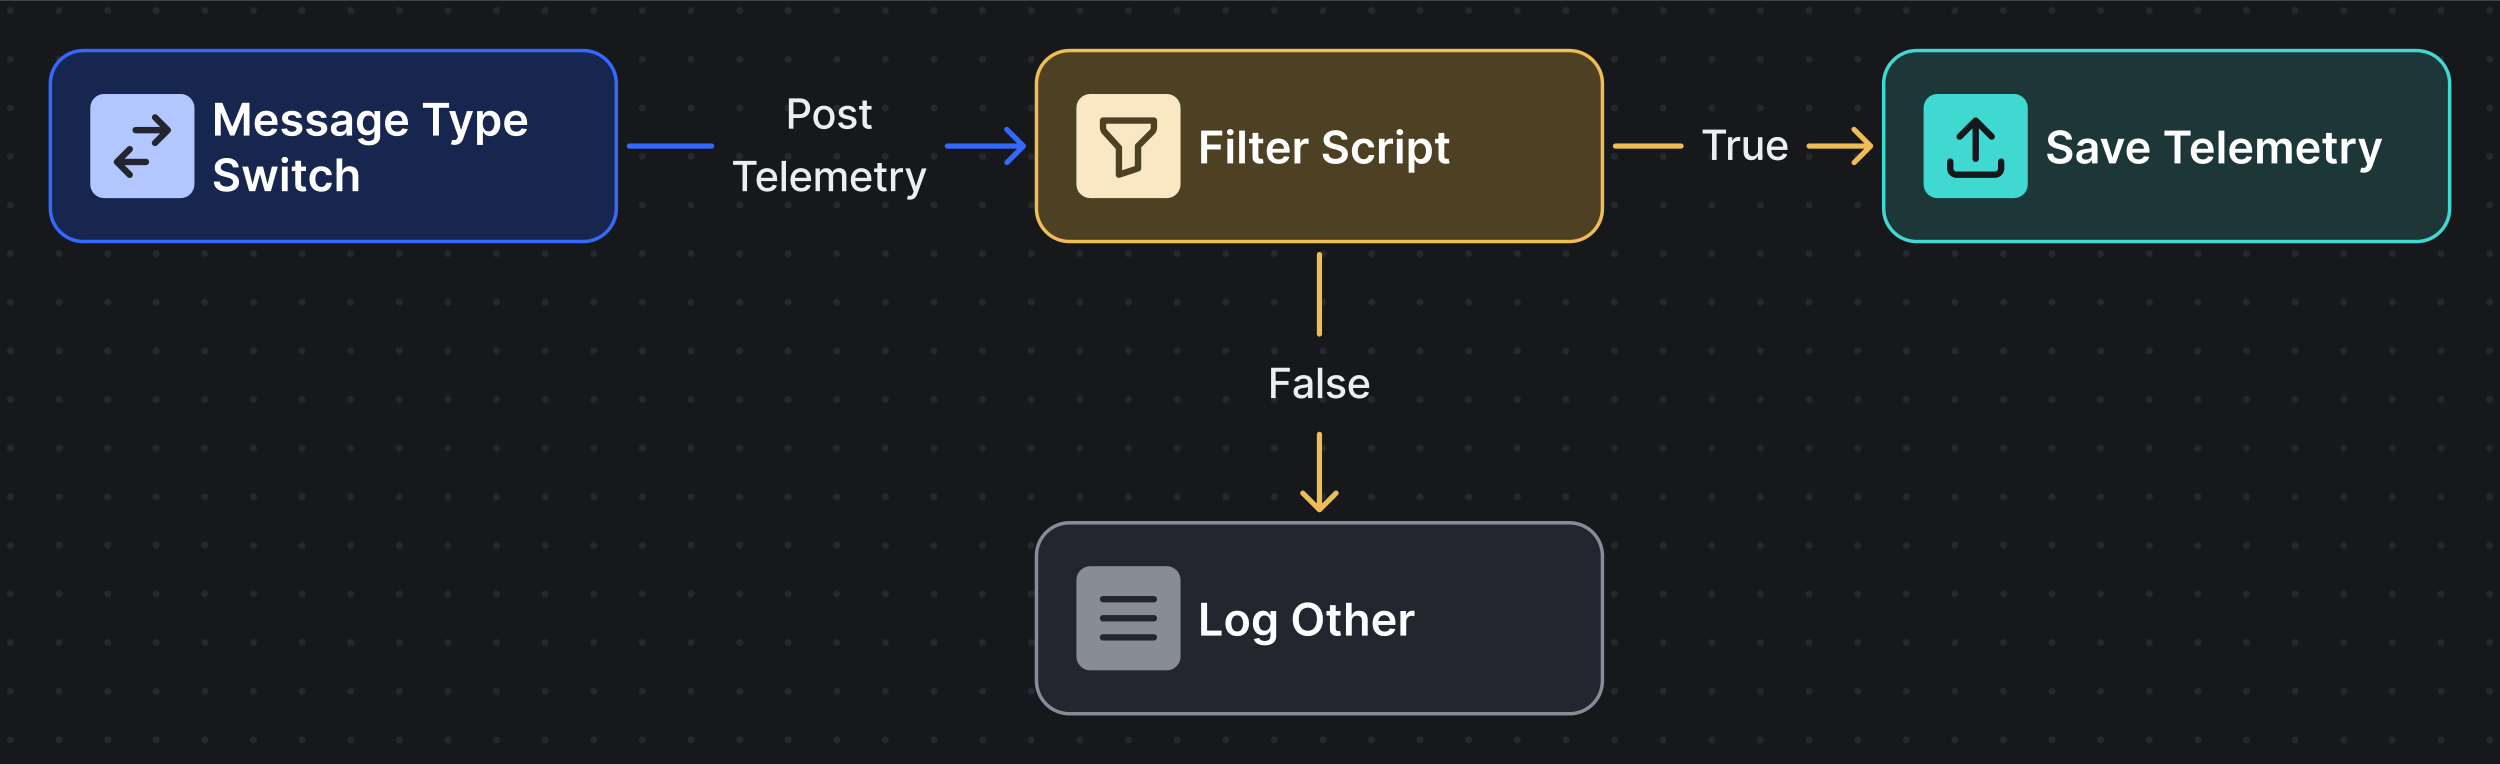
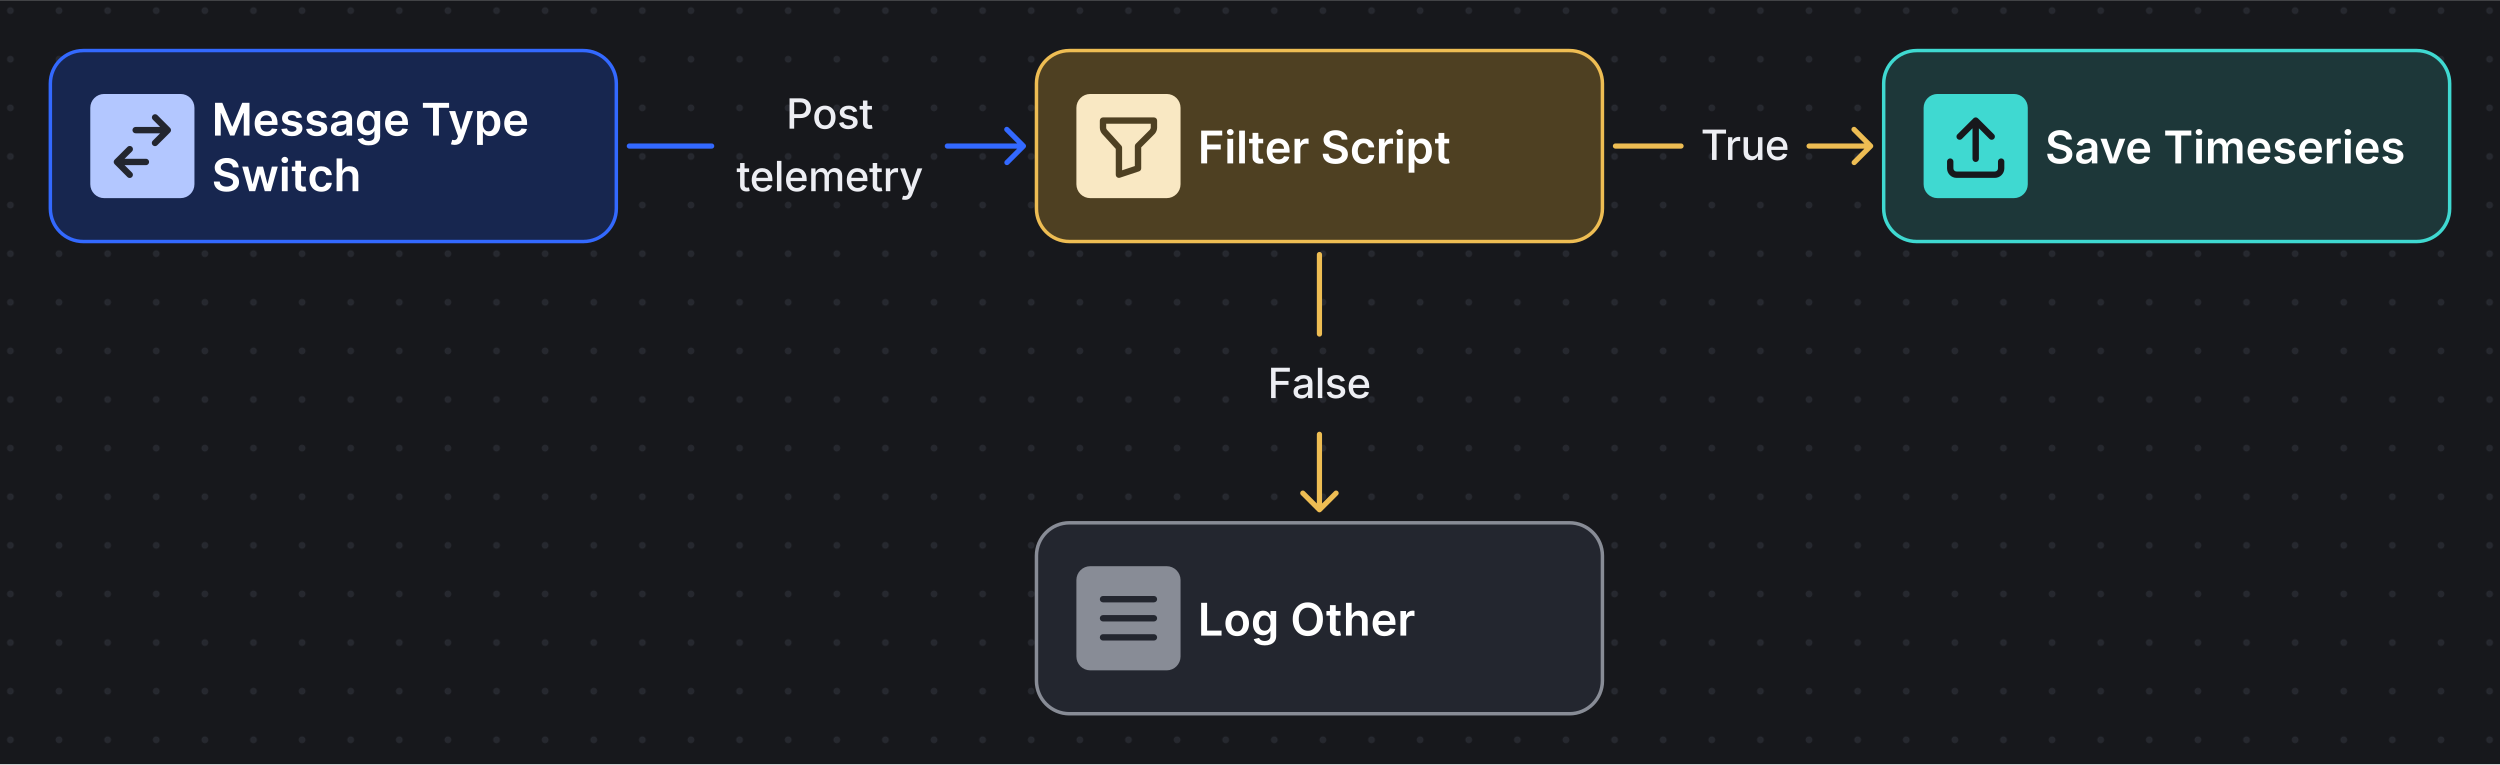
<svg xmlns="http://www.w3.org/2000/svg" width="1920" height="587" fill="none" viewBox="0 0 720 220">
  <g clip-path="url(#a)">
    <path fill="#17181c" d="M0 0h720v220H0z" />
    <g clip-path="url(#b)" opacity=".5">
      <path fill="url(#dots-rule-chain-dark)" d="M-18-4h742v336H-18z" />
    </g>
    <rect width="163" height="55" x="14.5" y="14.5" fill="#17264f" rx="9.5" />
    <rect width="163" height="55" x="14.5" y="14.5" stroke="#3369ff" rx="9.5" />
    <rect width="30" height="30" x="26" y="27" fill="#b3c7ff" rx="4" />
    <path fill="#23262f" d="M36.69 42.27a.92.92 0 1 1 1.3 1.3l-2.11 2.1h6.04a.92.92 0 1 1 0 1.83h-6.04l2.1 2.1a.92.92 0 1 1-1.3 1.3l-3.66-3.67a.9.9 0 0 1 0-1.3zm7.33-9.17a.9.9 0 0 1 1.3 0l3.66 3.67a.9.9 0 0 1 0 1.3l-3.66 3.66a.92.92 0 1 1-1.3-1.3l2.1-2.1h-6.95a.92.92 0 1 1 0-1.83h6.95l-2.1-2.1a.9.9 0 0 1 0-1.3" />
    <path fill="#fff" d="M61.93 29.55h2.1l2.8 6.85h.12l2.8-6.85h2.1V39H70.2v-6.5h-.1l-2.6 6.47h-1.23l-2.62-6.48h-.08V39h-1.65zm14.85 9.59q-1.07 0-1.84-.45a3 3 0 0 1-1.19-1.26q-.41-.82-.41-1.93t.41-1.92q.42-.84 1.17-1.3.76-.46 1.77-.46.66 0 1.24.2.58.22 1.03.65t.71 1.12.26 1.6v.52h-5.81V34.8h4.21a2 2 0 0 0-.2-.86 1.5 1.5 0 0 0-.57-.6 1.6 1.6 0 0 0-.84-.21q-.52 0-.9.25-.4.24-.61.64a2 2 0 0 0-.22.88v.98q0 .62.23 1.06.22.44.63.68.4.23.95.23.37 0 .66-.1t.51-.31a1.3 1.3 0 0 0 .33-.5l1.56.17a2.4 2.4 0 0 1-.56 1.08 3 3 0 0 1-1.05.7q-.65.26-1.47.26m10.17-5.36-1.52.17a1 1 0 0 0-.23-.43 1 1 0 0 0-.42-.33 2 2 0 0 0-.66-.13q-.52 0-.88.23-.35.23-.34.59a.6.6 0 0 0 .22.5q.24.2.78.32l1.2.26q1.01.21 1.5.68.5.47.5 1.24 0 .67-.39 1.18-.38.5-1.07.8t-1.57.28q-1.3 0-2.1-.55-.79-.55-.94-1.52l1.63-.16q.11.48.47.72.36.25.94.25.6 0 .95-.25.37-.24.37-.6a.6.6 0 0 0-.24-.5q-.23-.2-.72-.3l-1.2-.26q-1.03-.22-1.52-.72-.48-.5-.48-1.28a2 2 0 0 1 .36-1.14q.36-.48 1-.75.66-.26 1.5-.26 1.25 0 1.97.53t.89 1.43m7.13 0-1.52.17a1 1 0 0 0-.23-.43 1 1 0 0 0-.42-.33 2 2 0 0 0-.66-.13q-.52 0-.87.23t-.35.59a.6.6 0 0 0 .23.5q.23.2.77.32l1.21.26q1 .21 1.5.68t.5 1.24q0 .67-.4 1.18-.38.5-1.06.8t-1.57.28q-1.3 0-2.1-.55t-.94-1.52l1.63-.16q.1.48.47.72.36.25.93.25.6 0 .96-.25.36-.24.36-.6a.6.6 0 0 0-.23-.5q-.23-.2-.72-.3l-1.21-.26q-1.02-.22-1.51-.72t-.49-1.28a2 2 0 0 1 .36-1.14q.37-.48 1.01-.75.65-.26 1.5-.26 1.25 0 1.96.53.72.53.9 1.43m3.57 5.36q-.68 0-1.22-.24a2 2 0 0 1-.85-.72q-.3-.47-.3-1.17 0-.6.21-1 .22-.39.61-.62.38-.24.86-.36a7 7 0 0 1 1-.18l1.01-.11q.4-.06.57-.17.18-.11.18-.35v-.03q0-.52-.31-.8t-.9-.3q-.6 0-.97.27-.35.27-.48.64l-1.56-.23q.19-.64.61-1.08a3 3 0 0 1 1.04-.65q.62-.22 1.36-.22.51 0 1.02.12.5.12.93.4.42.27.67.74t.26 1.17V39h-1.6v-.97h-.06a2 2 0 0 1-.43.55q-.27.26-.69.41a3 3 0 0 1-.96.15m.43-1.22q.5 0 .87-.2t.57-.54.2-.72v-.84a1 1 0 0 1-.26.12l-.42.1-.46.07-.39.06q-.37.05-.67.16a1 1 0 0 0-.47.33.8.8 0 0 0-.17.52q0 .46.34.7t.86.23m8.07 3.9q-.9 0-1.54-.25-.65-.24-1.04-.64a2 2 0 0 1-.55-.9l1.5-.37q.11.2.3.41.2.21.53.34t.83.14q.71 0 1.18-.34t.46-1.13v-1.34h-.08q-.13.26-.38.53-.24.27-.65.45-.4.19-1 .19a3 3 0 0 1-1.49-.39q-.66-.38-1.05-1.15t-.39-1.93.39-1.97 1.05-1.22a2.7 2.7 0 0 1 1.49-.42q.62 0 1.02.2.4.22.65.51.24.3.36.55h.1v-1.17h1.64v7.2q0 .91-.43 1.51-.44.6-1.19.9t-1.7.29m0-4.22q.54 0 .91-.26a1.6 1.6 0 0 0 .57-.74q.2-.49.2-1.17t-.2-1.17a1.7 1.7 0 0 0-.56-.78q-.37-.28-.91-.28-.56 0-.93.29-.38.29-.57.8a3 3 0 0 0-.19 1.14q0 .65.2 1.14.19.49.56.76t.93.27m8.16 1.55q-1.06 0-1.84-.45a3 3 0 0 1-1.18-1.26q-.42-.82-.42-1.93t.42-1.92a3 3 0 0 1 1.17-1.3q.75-.46 1.77-.46.65 0 1.23.2a3 3 0 0 1 1.04.66q.45.43.7 1.11.27.68.27 1.6v.52h-5.81V34.8h4.2a2 2 0 0 0-.2-.86 1.5 1.5 0 0 0-.57-.6 1.6 1.6 0 0 0-.84-.21q-.51 0-.9.25-.39.24-.6.64a2 2 0 0 0-.22.88v.98q0 .62.22 1.06.23.44.64.68.4.23.95.23.36 0 .66-.1t.51-.31.33-.5l1.56.17a2.4 2.4 0 0 1-.57 1.08 3 3 0 0 1-1.05.7q-.64.26-1.47.26m7.45-8.16v-1.43h7.55v1.43h-2.93V39h-1.7v-8.02zm9.15 10.68q-.34 0-.63-.06a2 2 0 0 1-.46-.12l.4-1.3q.36.1.64.1a1 1 0 0 0 .5-.18q.23-.17.38-.57l.14-.38-2.57-7.24h1.77l1.64 5.35h.07l1.64-5.35h1.78l-2.84 7.95a3 3 0 0 1-.53.96q-.32.41-.8.62-.47.22-1.13.22m6.46 0v-9.75h1.64v1.17h.1q.13-.26.36-.55.24-.3.64-.5t1.02-.21q.82 0 1.48.42.67.41 1.06 1.23.39.81.39 2 0 1.16-.38 1.98-.39.82-1.05 1.25t-1.5.43q-.6 0-1-.2a2 2 0 0 1-.65-.5 3 3 0 0 1-.37-.55h-.07v3.78zm1.63-6.2q0 .68.2 1.2t.57.8q.37.3.9.3.55 0 .93-.3.37-.3.56-.82t.2-1.18-.2-1.18a2 2 0 0 0-.56-.8q-.37-.3-.93-.3-.53 0-.9.29-.38.28-.58.79-.19.5-.19 1.2m9.63 3.68q-1.07 0-1.84-.44a3 3 0 0 1-1.19-1.27q-.41-.82-.41-1.93t.41-1.92q.42-.83 1.17-1.3.76-.46 1.77-.46.66 0 1.24.21t1.03.65.71 1.11.26 1.61v.51h-5.8V34.8h4.2a2 2 0 0 0-.2-.86 1.5 1.5 0 0 0-.57-.6 1.6 1.6 0 0 0-.85-.21 1.6 1.6 0 0 0-.9.25q-.38.24-.6.64a2 2 0 0 0-.22.88v.98q0 .62.23 1.06.22.44.63.68.4.23.95.23.37 0 .66-.1a2 2 0 0 0 .52-.31q.21-.2.32-.5l1.56.17a2.4 2.4 0 0 1-.56 1.08 3 3 0 0 1-1.05.71q-.64.25-1.47.25m-81.59 9a1.3 1.3 0 0 0-.54-.94q-.48-.33-1.24-.33-.54 0-.92.16t-.59.44a1 1 0 0 0-.2.63q0 .3.13.51.14.22.37.37.24.15.53.25.28.1.57.17l.89.22q.53.13 1.03.34t.89.53q.4.33.63.78.23.46.23 1.08 0 .83-.43 1.46-.42.63-1.23.98-.8.35-1.93.35-1.1 0-1.92-.34-.8-.34-1.26-1t-.49-1.6h1.69q.03.5.3.83t.7.49.97.16q.56 0 .98-.17t.66-.47.24-.7a1 1 0 0 0-.21-.62 2 2 0 0 0-.6-.4 6 6 0 0 0-.88-.3l-1.08-.28q-1.17-.3-1.85-.9-.67-.62-.67-1.64 0-.83.45-1.46a3 3 0 0 1 1.24-.97q.79-.35 1.78-.35 1 0 1.76.35.77.34 1.2.96.44.62.45 1.42zm4.7 6.86-2-7.09h1.7l1.24 4.99h.07l1.27-5h1.69L77 52.88h.07l1.23-4.96H80l-2 7.09h-1.74l-1.33-4.8h-.1L73.5 55zm9.41 0v-7.09h1.67V55zm.84-8.1a1 1 0 0 1-.68-.26 1 1 0 0 1-.29-.64q0-.38.29-.64a1 1 0 0 1 .68-.27q.4 0 .69.27.28.26.28.64 0 .37-.28.64a1 1 0 0 1-.69.26m6.1 1v1.3h-4.08v-1.3zm-3.08-1.69h1.67v6.66q0 .33.1.51t.28.24q.17.07.38.07.16 0 .29-.02l.2-.05.28 1.31q-.13.05-.38.1a3 3 0 0 1-.6.07 3 3 0 0 1-1.13-.2 2 2 0 0 1-.8-.65q-.3-.44-.29-1.1zm7.49 8.93q-1.06 0-1.83-.47a3 3 0 0 1-1.16-1.29q-.41-.82-.41-1.9t.42-1.9a3 3 0 0 1 1.17-1.3q.76-.46 1.8-.46.86 0 1.53.32.67.31 1.06.89.4.57.45 1.34h-1.6a1.5 1.5 0 0 0-.45-.86q-.36-.34-.97-.34-.51 0-.9.27t-.6.79-.22 1.23.22 1.24q.2.52.6.8.38.28.9.28.37 0 .66-.14t.5-.41a2 2 0 0 0 .27-.65h1.6q-.07.75-.45 1.33a2.6 2.6 0 0 1-1.04.9q-.66.33-1.55.33m6.08-4.3V55h-1.67v-9.45h1.63v3.56h.08q.25-.6.77-.94.53-.35 1.34-.35.74 0 1.3.3.54.32.84.91t.3 1.46V55h-1.67v-4.26q0-.71-.36-1.1-.37-.41-1.03-.41-.44 0-.8.2-.34.18-.54.54t-.2.88" />
    <rect width="163" height="55" x="298.5" y="14.5" fill="#4e4022" rx="9.5" />
    <rect width="163" height="55" x="298.5" y="14.5" stroke="#eebd53" rx="9.5" />
    <rect width="30" height="30" x="310" y="27" fill="#f9e8c3" rx="4" />
    <path fill="#4e4022" d="M331.42 36.66v-1.08h-12.84v1.13q0 .36.24.61l4.1 4.52a1 1 0 0 1 .25.62v6.52l3.66-1.22V42q0-.38.27-.65l4.05-4.04a1 1 0 0 0 .26-.56zm1.83 0a2.8 2.8 0 0 1-.62 1.74l-.19.2-3.77 3.78v6.04a.9.9 0 0 1-.63.87l-5.5 1.83a.92.92 0 0 1-1.2-.87v-7.44l-3.87-4.25a2.8 2.8 0 0 1-.72-1.85v-2.04c0-.51.41-.92.92-.92h14.66c.51 0 .92.41.92.92z" />
    <path fill="#fff" d="M345.93 47v-9.45H352v1.43h-4.35v2.57h3.93v1.43h-3.93V47zm7.55 0v-7.09h1.67V47zm.84-8.1a1 1 0 0 1-.69-.26 1 1 0 0 1-.28-.64q0-.38.28-.64a1 1 0 0 1 .69-.27q.4 0 .68.27.29.26.29.64 0 .37-.3.64a1 1 0 0 1-.67.26m4.22-1.35V47h-1.67v-9.45zm5.26 2.36v1.3h-4.08v-1.3zm-3.07-1.7h1.67v6.66q0 .33.1.51a.6.6 0 0 0 .28.24q.17.07.37.07.16 0 .3-.02l.2-.05.27 1.31q-.13.05-.38.1a3 3 0 0 1-.6.07 3 3 0 0 1-1.13-.2 2 2 0 0 1-.8-.65q-.29-.44-.28-1.1zm7.53 8.93q-1.07 0-1.84-.44a3 3 0 0 1-1.2-1.27q-.4-.82-.4-1.93t.4-1.92a3 3 0 0 1 1.18-1.3q.75-.46 1.77-.46.65 0 1.24.2a3 3 0 0 1 1.03.66q.45.43.71 1.11t.26 1.6v.52h-5.81V42.8h4.2a2 2 0 0 0-.2-.86 1.5 1.5 0 0 0-.57-.6 1.6 1.6 0 0 0-.84-.21q-.51 0-.9.25-.39.24-.6.64a2 2 0 0 0-.22.88v.98q0 .62.23 1.06.22.44.63.68.4.23.95.23.37 0 .66-.1t.51-.31.33-.5l1.56.17a2.4 2.4 0 0 1-.56 1.08 3 3 0 0 1-1.05.7q-.65.26-1.47.26m4.56-.14v-7.09h1.62v1.18h.08q.2-.61.66-.95a2 2 0 0 1 1.09-.33l.3.01.3.03v1.54l-.34-.06-.44-.04a2 2 0 0 0-.82.2 1.5 1.5 0 0 0-.77 1.34V47zm13.6-6.86a1.3 1.3 0 0 0-.55-.94q-.48-.33-1.24-.33-.53 0-.92.16a1.4 1.4 0 0 0-.58.44 1 1 0 0 0-.21.63 1 1 0 0 0 .13.51q.14.22.38.37t.52.25.58.17l.88.22q.54.13 1.03.34.5.21.9.53.39.33.62.78.23.46.23 1.08 0 .83-.42 1.46-.43.63-1.23.98t-1.93.35q-1.1 0-1.92-.34-.8-.34-1.27-1-.45-.65-.48-1.6h1.68q.04.5.3.83t.7.49.97.16q.56 0 .98-.17t.66-.47.25-.7a1 1 0 0 0-.22-.62 2 2 0 0 0-.6-.4 6 6 0 0 0-.88-.3l-1.07-.28q-1.17-.3-1.85-.9-.68-.62-.68-1.64 0-.83.46-1.46a3 3 0 0 1 1.24-.97q.78-.35 1.78-.35t1.76.35 1.2.96.44 1.41zm6.32 7q-1.06 0-1.83-.47a3 3 0 0 1-1.16-1.29q-.4-.82-.41-1.9t.42-1.9a3 3 0 0 1 1.17-1.3q.76-.46 1.8-.46.86 0 1.53.31.67.32 1.06.9.4.57.45 1.34h-1.6a1.5 1.5 0 0 0-.45-.86q-.36-.34-.97-.35-.51 0-.9.28a2 2 0 0 0-.6.79q-.22.5-.22 1.22 0 .73.22 1.25.2.52.6.8.38.28.9.28.37 0 .66-.14t.5-.41.27-.65h1.6q-.06.75-.45 1.33a2.6 2.6 0 0 1-1.04.9q-.66.33-1.55.33m4.4-.14v-7.09h1.63v1.18h.07q.2-.61.67-.95a2 2 0 0 1 1.08-.33l.31.01q.18.01.3.04v1.53l-.34-.06-.44-.03q-.46 0-.83.2-.36.19-.56.53t-.21.8V47zm5.16 0v-7.09h1.67V47zm.84-8.1a1 1 0 0 1-.68-.26 1 1 0 0 1-.29-.64q0-.38.29-.64a1 1 0 0 1 .68-.27q.4 0 .69.27.28.26.28.64 0 .37-.28.64a1 1 0 0 1-.69.26m2.55 10.76v-9.75h1.65v1.17h.1q.12-.26.36-.55t.63-.5 1.03-.21q.82 0 1.48.42.67.41 1.05 1.23.4.81.4 2 0 1.16-.39 1.98-.38.82-1.04 1.25t-1.5.43q-.6 0-1-.2a2 2 0 0 1-.65-.5 3 3 0 0 1-.38-.55h-.07v3.78zm1.64-6.2q0 .68.2 1.2t.56.8q.38.3.9.3.56 0 .94-.3t.56-.82.2-1.18-.2-1.18a2 2 0 0 0-.56-.8q-.37-.3-.93-.3-.54 0-.91.29-.38.28-.57.79-.19.5-.19 1.2m10.03-3.55v1.3h-4.08v-1.3zm-3.07-1.7h1.67v6.66q0 .33.1.51a.6.6 0 0 0 .28.24q.17.07.38.07.15 0 .28-.02l.2-.05.29 1.31q-.14.05-.39.1a3 3 0 0 1-.6.07 3 3 0 0 1-1.13-.2 2 2 0 0 1-.8-.65q-.29-.44-.28-1.1z" />
    <rect width="163" height="55" x="298.5" y="150.5" fill="#23262f" rx="9.5" />
    <rect width="163" height="55" x="298.5" y="150.5" stroke="#888c96" rx="9.5" />
    <rect width="30" height="30" x="310" y="163" fill="#888c96" rx="4" />
    <path fill="#23262f" d="M332.33 182.58a.92.92 0 1 1 0 1.84h-14.66a.92.92 0 1 1 0-1.84zm0-5.5a.92.92 0 1 1 0 1.84h-14.66a.92.92 0 1 1 0-1.84zm0-5.5a.92.92 0 1 1 0 1.84h-14.66a.92.92 0 1 1 0-1.84z" />
    <path fill="#fff" d="M345.93 183v-9.45h1.71v8.01h4.17V183zm10.38.14q-1.03 0-1.8-.46a3 3 0 0 1-1.18-1.28q-.41-.82-.41-1.92t.41-1.92a3 3 0 0 1 1.18-1.29q.77-.45 1.8-.45t1.8.45 1.18 1.29q.42.82.42 1.92t-.42 1.92q-.41.83-1.18 1.28-.76.46-1.8.46m.01-1.34q.57 0 .95-.31.37-.31.56-.84a4 4 0 0 0 .19-1.17 4 4 0 0 0-.2-1.18 2 2 0 0 0-.55-.84q-.38-.32-.95-.32t-.96.32q-.37.3-.56.84a4 4 0 0 0-.19 1.18q0 .64.19 1.17t.56.84.96.31m7.9 4q-.9 0-1.55-.24t-1.04-.64a2 2 0 0 1-.55-.9l1.51-.37q.1.2.3.41t.52.34.83.14q.71 0 1.18-.34t.47-1.13v-1.34h-.09a2 2 0 0 1-.38.53q-.24.27-.65.45-.4.19-1 .19a3 3 0 0 1-1.49-.38q-.66-.4-1.05-1.16-.39-.77-.39-1.93 0-1.17.39-1.97.4-.8 1.05-1.22.67-.42 1.49-.42.62 0 1.02.2.4.22.65.51.24.3.36.55h.1v-1.17h1.64v7.2q0 .91-.43 1.51a2.6 2.6 0 0 1-1.19.9q-.75.29-1.7.29m0-4.22q.54 0 .91-.26.38-.26.57-.74.2-.49.2-1.17t-.2-1.17a1.7 1.7 0 0 0-.56-.78q-.37-.28-.91-.28-.56 0-.93.29t-.57.8a3 3 0 0 0-.19 1.14q0 .65.2 1.14.19.49.56.76t.93.27m16.77-3.32q0 1.53-.57 2.62-.57 1.08-1.55 1.66t-2.22.58-2.23-.58-1.55-1.66-.57-2.62q0-1.53.57-2.61.57-1.09 1.55-1.67t2.23-.57 2.22.57 1.55 1.67.57 2.61m-1.72 0q0-1.07-.34-1.81-.33-.75-.92-1.12a2.4 2.4 0 0 0-1.36-.39q-.77 0-1.36.39-.6.37-.93 1.12-.33.74-.33 1.81t.33 1.82.93 1.12 1.36.38 1.36-.38.92-1.12.34-1.82m6.8-2.36v1.3h-4.07v-1.3zm-3.06-1.7h1.67v6.66q0 .33.1.51a.6.6 0 0 0 .28.24q.17.07.38.07.15 0 .28-.02l.2-.05.29 1.31-.39.1a3 3 0 0 1-.6.07 3 3 0 0 1-1.13-.2 2 2 0 0 1-.8-.65q-.29-.44-.28-1.1zm6.29 4.63V183h-1.67v-9.45h1.63v3.56h.09q.25-.6.77-.94.52-.35 1.34-.35.74 0 1.28.3.55.32.85.91t.3 1.45V183h-1.66v-4.26q0-.71-.37-1.1-.37-.41-1.03-.41-.44 0-.8.2-.34.18-.54.54-.19.36-.19.88m9.44 4.29q-1.07 0-1.84-.44a3 3 0 0 1-1.19-1.27q-.41-.82-.41-1.93t.41-1.92q.42-.83 1.18-1.3.75-.46 1.76-.46.66 0 1.24.2.59.22 1.03.66.46.43.72 1.11t.25 1.6v.52h-5.8v-1.12h4.2a2 2 0 0 0-.2-.86 1.5 1.5 0 0 0-.57-.6 1.6 1.6 0 0 0-.84-.21q-.52 0-.9.25-.4.24-.6.64a2 2 0 0 0-.23.88v.98q0 .62.23 1.06t.63.68.95.23q.37 0 .66-.1t.52-.31a1.3 1.3 0 0 0 .32-.5l1.57.17a2.4 2.4 0 0 1-.57 1.08 3 3 0 0 1-1.05.7q-.64.26-1.47.26m4.57-.14v-7.1h1.62v1.2h.07q.2-.62.67-.96a2 2 0 0 1 1.08-.33l.31.01.3.03v1.54l-.34-.06-.44-.04q-.46 0-.83.2t-.56.54-.21.8V183z" />
    <rect width="163" height="55" x="542.5" y="14.5" fill="#1d3739" rx="9.5" />
    <rect width="163" height="55" x="542.5" y="14.5" stroke="#3fd9d1" rx="9.5" />
    <rect width="30" height="30" x="554" y="27" fill="#3fd9d1" rx="4" />
    <path fill="#17181c" d="M560.75 48.42v-1.84a.92.92 0 1 1 1.83 0v1.84a.9.9 0 0 0 .92.91h11a.9.9 0 0 0 .92-.91v-1.84a.92.92 0 1 1 1.83 0v1.84a2.75 2.75 0 0 1-2.75 2.75h-11a2.75 2.75 0 0 1-2.75-2.75m7.33-2.75v-8.79l-3.02 3.02a.92.92 0 1 1-1.3-1.3l4.6-4.58.06-.06a.9.9 0 0 1 1.23.06l4.58 4.58a.92.92 0 1 1-1.3 1.3l-3.01-3.02v8.79a.92.92 0 0 1-1.84 0" />
-     <path fill="#fff" d="M595.07 40.15a1.3 1.3 0 0 0-.54-.95q-.48-.33-1.24-.33-.54 0-.92.16a1.4 1.4 0 0 0-.59.44 1 1 0 0 0-.2.63q0 .3.13.51.14.22.37.37.24.15.53.25.28.1.57.17l.89.22q.53.13 1.03.34t.89.53.63.78.23 1.08q0 .83-.43 1.46-.42.63-1.22.98t-1.94.35q-1.1 0-1.91-.34t-1.27-1-.49-1.6h1.69q.03.5.3.83t.7.49.97.16q.56 0 .98-.17t.66-.47.25-.7a1 1 0 0 0-.22-.62 2 2 0 0 0-.6-.4 6 6 0 0 0-.88-.3l-1.08-.28q-1.17-.3-1.85-.9-.67-.62-.67-1.64 0-.83.45-1.46a3 3 0 0 1 1.24-.97q.79-.35 1.78-.35 1 0 1.77.35.76.34 1.2.96t.44 1.42zm5.27 7q-.67 0-1.21-.25a2 2 0 0 1-.85-.72q-.31-.47-.31-1.17 0-.6.22-1 .22-.38.6-.62.39-.24.87-.36a7 7 0 0 1 1-.18l1.01-.11q.39-.06.56-.17t.18-.35v-.03q0-.52-.3-.8t-.9-.3q-.61 0-.97.27t-.48.64l-1.56-.23q.18-.64.6-1.08.43-.43 1.05-.65a4 4 0 0 1 1.35-.22q.52 0 1.02.12t.93.4.68.74.25 1.17V47h-1.6v-.97h-.06a2 2 0 0 1-.43.55 2 2 0 0 1-.68.41 3 3 0 0 1-.97.15m.43-1.22q.5 0 .88-.2.37-.2.57-.54.2-.33.2-.72v-.84a1 1 0 0 1-.27.12q-.18.06-.41.1l-.46.07-.4.06q-.37.05-.66.16a1 1 0 0 0-.47.33.8.8 0 0 0-.17.52q0 .46.34.7t.85.23m11.08-6L609.32 47h-1.85l-2.52-7.09h1.78l1.63 5.27h.07l1.64-5.27zm4.05 7.23q-1.07 0-1.84-.45a3 3 0 0 1-1.19-1.26q-.41-.82-.41-1.93t.41-1.92q.42-.84 1.17-1.3.76-.46 1.77-.46.66 0 1.24.2.59.22 1.03.65.46.44.71 1.12.26.68.26 1.6v.52h-5.8V42.8h4.2a2 2 0 0 0-.2-.86 1.5 1.5 0 0 0-.57-.6 1.6 1.6 0 0 0-.84-.21 1.6 1.6 0 0 0-.9.25q-.4.24-.6.64a2 2 0 0 0-.23.88v.98q0 .62.23 1.06t.63.68.95.23q.37 0 .66-.1a2 2 0 0 0 .52-.31q.21-.2.32-.5l1.56.17a2.4 2.4 0 0 1-.56 1.08 3 3 0 0 1-1.05.7q-.64.26-1.47.26m7.45-8.16v-1.44h7.54v1.44h-2.92V47h-1.7v-8.02zm11.03 8.16q-1.06 0-1.84-.45a3 3 0 0 1-1.18-1.26q-.42-.82-.42-1.93t.42-1.92a3 3 0 0 1 1.17-1.3q.75-.46 1.77-.46.65 0 1.23.2a3 3 0 0 1 1.04.65q.45.44.7 1.12.27.68.27 1.6v.52h-5.82v-1.13h4.22a2 2 0 0 0-.21-.85 1.5 1.5 0 0 0-.57-.6 1.6 1.6 0 0 0-.84-.21q-.51 0-.9.25-.39.24-.6.64a2 2 0 0 0-.22.88v.98q0 .62.22 1.06.23.44.64.68.4.23.95.23.36 0 .66-.1t.51-.31.33-.5l1.56.17a2.4 2.4 0 0 1-.57 1.08 3 3 0 0 1-1.05.7q-.64.26-1.47.26m6.24-9.6V47h-1.67v-9.45zm4.86 9.6q-1.07 0-1.84-.44a3 3 0 0 1-1.19-1.27q-.41-.82-.41-1.93t.41-1.92q.42-.83 1.17-1.3.76-.46 1.77-.46.66 0 1.24.21.59.2 1.03.65.46.43.71 1.11.26.68.26 1.61v.51h-5.8V42.8h4.2a2 2 0 0 0-.2-.86 1.5 1.5 0 0 0-.57-.6 1.6 1.6 0 0 0-.84-.21 1.6 1.6 0 0 0-.9.25q-.4.24-.6.64a2 2 0 0 0-.23.88v.98q0 .62.23 1.06t.63.68.95.23q.37 0 .66-.1t.52-.31q.21-.2.32-.5l1.56.17a2.4 2.4 0 0 1-.56 1.08 3 3 0 0 1-1.05.71q-.64.25-1.47.25m4.57-.14v-7.09h1.6v1.2h.08q.22-.6.73-.95t1.22-.34 1.22.35.7.95h.07q.24-.6.8-.95t1.33-.35q.98 0 1.6.62t.62 1.8V47h-1.68v-4.5q0-.66-.35-.97a1.3 1.3 0 0 0-.86-.3q-.6 0-.94.37-.34.38-.34.98V47h-1.64v-4.57q0-.55-.33-.88t-.86-.32q-.36 0-.66.18a1.3 1.3 0 0 0-.47.51 1.6 1.6 0 0 0-.17.77V47zm14.8.14q-1.06 0-1.84-.44a3 3 0 0 1-1.19-1.27q-.41-.82-.41-1.93t.41-1.92a3 3 0 0 1 1.18-1.3q.75-.46 1.77-.46.65 0 1.23.21.59.2 1.04.65.45.44.7 1.11.27.68.27 1.61v.51h-5.82V42.8h4.21a2 2 0 0 0-.2-.86 1.5 1.5 0 0 0-.57-.6 1.6 1.6 0 0 0-.84-.2 1.6 1.6 0 0 0-.9.24q-.39.24-.6.65a2 2 0 0 0-.22.87v.98q0 .62.22 1.06.23.44.63.68.41.23.96.23.36 0 .66-.1t.5-.31q.23-.2.34-.5l1.56.17a2.4 2.4 0 0 1-.57 1.08 3 3 0 0 1-1.05.71q-.64.25-1.47.25m8.11-7.23v1.3h-4.08v-1.3zm-3.07-1.7h1.67v6.66q0 .34.1.52a.6.6 0 0 0 .28.24q.17.06.38.06.16 0 .29-.02l.2-.04.28 1.3q-.13.05-.38.1a3 3 0 0 1-.6.07 3 3 0 0 1-1.13-.2 2 2 0 0 1-.8-.65q-.3-.44-.29-1.1zm4.47 8.8v-7.1h1.62v1.18h.07q.2-.61.67-.94a2 2 0 0 1 1.08-.34l.31.01q.18.01.3.04v1.53l-.34-.06-.44-.03q-.46 0-.83.2-.36.19-.56.53t-.21.8V47zm6.4 2.65q-.33 0-.63-.05a2 2 0 0 1-.45-.12l.39-1.3q.36.1.65.1a1 1 0 0 0 .5-.19q.22-.17.37-.57l.15-.38-2.57-7.24h1.77l1.63 5.36h.08l1.63-5.36h1.78l-2.84 7.95a3 3 0 0 1-.52.97q-.33.4-.8.61-.48.22-1.13.22" />
+     <path fill="#fff" d="M593.26 47.14Q591.61 47.14 590.63 46.38Q589.65 45.62 589.59 44.21H591.26Q591.31 44.96 591.88 45.33Q592.44 45.69 593.24 45.69Q594.08 45.69 594.61 45.32Q595.14 44.94 595.14 44.33Q595.14 43.78 594.67 43.49Q594.20 43.21 593.43 43.02L592.36 42.74Q591.17 42.43 590.51 41.82Q589.85 41.20 589.85 40.20Q589.85 39.36 590.30 38.73Q590.75 38.11 591.53 37.76Q592.31 37.41 593.30 37.41Q594.31 37.41 595.07 37.76Q595.83 38.11 596.26 38.72Q596.69 39.34 596.71 40.13H595.07Q595.00 39.52 594.52 39.19Q594.04 38.85 593.28 38.85Q592.48 38.85 592.02 39.20Q591.56 39.56 591.56 40.10Q591.56 40.5 591.81 40.75Q592.05 41.00 592.42 41.15Q592.79 41.30 593.17 41.40L594.06 41.62Q594.76 41.80 595.39 42.12Q596.03 42.44 596.43 42.98Q596.84 43.52 596.84 44.34Q596.84 45.17 596.41 45.80Q595.99 46.44 595.19 46.79Q594.39 47.14 593.26 47.14ZM600.30 47.14Q599.62 47.14 599.08 46.90Q598.54 46.65 598.23 46.18Q597.92 45.70 597.92 45.00Q597.92 44.20 598.31 43.76Q598.70 43.32 599.32 43.12Q599.94 42.92 600.63 42.85Q601.55 42.75 601.97 42.66Q602.38 42.58 602.38 42.21V42.18Q602.38 41.66 602.06 41.37Q601.74 41.08 601.14 41.08Q600.52 41.08 600.15 41.35Q599.78 41.62 599.66 41.97L598.13 41.66Q598.44 40.72 599.25 40.27Q600.07 39.81 601.13 39.81Q601.64 39.81 602.15 39.93Q602.66 40.04 603.08 40.32Q603.51 40.60 603.77 41.07Q604.03 41.54 604.03 42.25V47.0H602.45V46.02H602.38Q602.15 46.47 601.64 46.81Q601.12 47.14 600.30 47.14ZM600.72 45.92Q601.48 45.92 601.94 45.48Q602.39 45.04 602.39 44.45V43.61Q602.28 43.70 601.99 43.77Q601.69 43.83 601.37 43.88Q601.04 43.93 600.82 43.96Q600.26 44.04 599.89 44.27Q599.52 44.49 599.52 44.98Q599.52 45.44 599.86 45.68Q600.19 45.92 600.72 45.92ZM607.58 47.0 604.94 39.90H606.70L608.00 43.76Q608.15 44.23 608.28 44.70Q608.40 45.18 608.52 45.66Q608.64 45.18 608.76 44.70Q608.88 44.23 609.04 43.76L610.33 39.90H612.08L609.42 47.0ZM616.09 47.14Q615.02 47.14 614.25 46.69Q613.47 46.24 613.06 45.42Q612.64 44.60 612.64 43.49Q612.64 42.40 613.05 41.57Q613.46 40.74 614.21 40.28Q614.97 39.81 615.98 39.81Q616.84 39.81 617.58 40.19Q618.32 40.56 618.77 41.36Q619.23 42.15 619.23 43.39V43.91H614.29Q614.32 44.86 614.82 45.35Q615.32 45.85 616.11 45.85Q616.65 45.85 617.04 45.61Q617.44 45.38 617.60 44.93L619.12 45.24Q618.86 46.09 618.07 46.62Q617.27 47.14 616.09 47.14ZM614.29 42.79H617.62Q617.54 42.02 617.13 41.56Q616.72 41.10 615.99 41.10Q615.23 41.10 614.79 41.59Q614.35 42.08 614.29 42.79ZM623.57 38.97V37.54H631.10V38.97H628.18V47.0H626.49V38.97ZM632.50 47.0V39.90H634.15V47.0ZM633.32 38.90Q632.93 38.90 632.65 38.63Q632.36 38.37 632.36 37.99Q632.36 37.61 632.65 37.35Q632.93 37.09 633.32 37.09Q633.72 37.09 634.01 37.35Q634.29 37.61 634.29 37.99Q634.29 38.37 634.01 38.63Q633.72 38.90 633.32 38.90ZM635.90 47.0V39.90H637.45L637.50 41.25Q637.78 40.5 638.33 40.14Q638.88 39.78 639.51 39.78Q640.87 39.78 641.33 41.33Q641.62 40.56 642.24 40.17Q642.85 39.78 643.60 39.78Q644.56 39.78 645.21 40.41Q645.85 41.03 645.85 42.21V47.0H644.20V42.46Q644.20 41.80 643.84 41.50Q643.48 41.19 642.97 41.19Q642.37 41.19 642.03 41.57Q641.68 41.94 641.68 42.54V47.0H640.07V42.39Q640.07 41.85 639.73 41.52Q639.40 41.19 638.87 41.19Q638.33 41.19 637.94 41.56Q637.55 41.94 637.55 42.65V47.0ZM650.74 47.14Q649.67 47.14 648.90 46.69Q648.13 46.24 647.71 45.42Q647.29 44.60 647.29 43.49Q647.29 42.40 647.70 41.57Q648.11 40.74 648.87 40.28Q649.62 39.81 650.63 39.81Q651.50 39.81 652.24 40.19Q652.98 40.56 653.43 41.36Q653.88 42.15 653.88 43.39V43.91H648.94Q648.97 44.86 649.47 45.35Q649.97 45.85 650.76 45.85Q651.31 45.85 651.70 45.61Q652.09 45.38 652.25 44.93L653.77 45.24Q653.52 46.09 652.72 46.62Q651.92 47.14 650.74 47.14ZM648.94 42.79H652.27Q652.19 42.02 651.79 41.56Q651.38 41.10 650.64 41.10Q649.88 41.10 649.44 41.59Q649.00 42.08 648.94 42.79ZM657.98 47.14Q656.75 47.14 655.96 46.62Q655.16 46.09 654.98 45.13L656.52 44.84Q656.80 45.88 658.01 45.88Q658.62 45.88 658.98 45.63Q659.34 45.39 659.34 45.03Q659.34 44.42 658.38 44.21L657.17 43.95Q655.17 43.52 655.17 41.97Q655.17 41.31 655.53 40.83Q655.90 40.34 656.54 40.08Q657.18 39.81 658.03 39.81Q659.24 39.81 659.94 40.31Q660.64 40.81 660.86 41.64L659.39 41.93Q659.26 41.56 658.94 41.30Q658.63 41.04 658.05 41.04Q657.53 41.04 657.18 41.27Q656.82 41.50 656.82 41.87Q656.82 42.18 657.05 42.38Q657.29 42.58 657.83 42.70L659.04 42.95Q661.02 43.38 661.02 44.87Q661.02 45.54 660.64 46.05Q660.25 46.56 659.56 46.85Q658.87 47.14 657.98 47.14ZM665.57 47.14Q664.50 47.14 663.73 46.69Q662.95 46.24 662.54 45.42Q662.12 44.60 662.12 43.49Q662.12 42.40 662.53 41.57Q662.94 40.74 663.69 40.28Q664.45 39.81 665.46 39.81Q666.32 39.81 667.06 40.19Q667.80 40.56 668.25 41.36Q668.71 42.15 668.71 43.39V43.91H663.77Q663.80 44.86 664.30 45.35Q664.80 45.85 665.59 45.85Q666.13 45.85 666.52 45.61Q666.92 45.38 667.08 44.93L668.60 45.24Q668.34 46.09 667.55 46.62Q666.75 47.14 665.57 47.14ZM663.77 42.79H667.10Q667.02 42.02 666.61 41.56Q666.20 41.10 665.47 41.10Q664.71 41.10 664.27 41.59Q663.83 42.08 663.77 42.79ZM670.12 47.0V39.90H671.72V41.09H671.80Q671.99 40.47 672.46 40.14Q672.94 39.80 673.55 39.80Q673.87 39.80 674.15 39.85V41.36Q674.05 41.34 673.82 41.31Q673.59 41.28 673.37 41.28Q672.68 41.28 672.22 41.71Q671.77 42.14 671.77 42.82V47.0ZM675.36 47.0V39.90H677.01V47.0ZM676.19 38.90Q675.80 38.90 675.51 38.63Q675.23 38.37 675.23 37.99Q675.23 37.61 675.51 37.35Q675.80 37.09 676.19 37.09Q676.59 37.09 676.87 37.35Q677.15 37.61 677.15 37.99Q677.15 38.37 676.87 38.63Q676.59 38.90 676.19 38.90ZM681.90 47.14Q680.83 47.14 680.06 46.69Q679.29 46.24 678.87 45.42Q678.46 44.60 678.46 43.49Q678.46 42.40 678.86 41.57Q679.27 40.74 680.03 40.28Q680.78 39.81 681.79 39.81Q682.66 39.81 683.40 40.19Q684.14 40.56 684.59 41.36Q685.04 42.15 685.04 43.39V43.91H680.10Q680.13 44.86 680.63 45.35Q681.13 45.85 681.92 45.85Q682.47 45.85 682.86 45.61Q683.25 45.38 683.41 44.93L684.93 45.24Q684.68 46.09 683.88 46.62Q683.08 47.14 681.90 47.14ZM680.11 42.79H683.43Q683.36 42.02 682.95 41.56Q682.54 41.10 681.80 41.10Q681.05 41.10 680.60 41.59Q680.16 42.08 680.11 42.79ZM689.14 47.14Q687.91 47.14 687.12 46.62Q686.32 46.09 686.14 45.13L687.68 44.84Q687.96 45.88 689.17 45.88Q689.78 45.88 690.14 45.63Q690.50 45.39 690.50 45.03Q690.50 44.42 689.54 44.21L688.33 43.95Q686.33 43.52 686.33 41.97Q686.33 41.31 686.69 40.83Q687.06 40.34 687.70 40.08Q688.34 39.81 689.20 39.81Q690.40 39.81 691.10 40.31Q691.80 40.81 692.02 41.64L690.55 41.93Q690.42 41.56 690.10 41.30Q689.79 41.04 689.21 41.04Q688.69 41.04 688.34 41.27Q687.98 41.50 687.98 41.87Q687.98 42.18 688.21 42.38Q688.45 42.58 688.99 42.70L690.20 42.95Q692.19 43.38 692.19 44.87Q692.19 45.54 691.80 46.05Q691.41 46.56 690.72 46.85Q690.03 47.14 689.14 47.14Z" />
    <path fill="#3369ff" d="M295.28 42.53a.75.75 0 0 0 0-1.06l-4.77-4.77a.75.75 0 1 0-1.06 1.06l4.24 4.24-4.24 4.24a.75.75 0 0 0 1.06 1.06zm-22.45-1.28a.75.75 0 0 0 0 1.5zm-67.87 1.5a.75.75 0 0 0 0-1.5zm-23.71-1.5a.75.75 0 0 0 0 1.5zm113.5.75v-.75h-21.92v1.5h21.92zm-89.8 0v-.75h-23.7v1.5h23.7z" />
-     <path fill="#edeef3" d="M227.19 37v-8.73h3.11q1.02 0 1.69.37.67.38 1 1.02t.33 1.44-.33 1.45a2.4 2.4 0 0 1-1.01 1.01q-.67.37-1.68.37h-2.14v-1.11h2.02q.64 0 1.04-.23.4-.22.59-.61t.19-.88q0-.5-.2-.88a1.3 1.3 0 0 0-.58-.6q-.4-.22-1.06-.22h-1.65V37zm10.12.13q-.92 0-1.61-.42a3 3 0 0 1-1.06-1.18q-.38-.76-.38-1.77 0-1.02.38-1.78a3 3 0 0 1 1.06-1.19q.69-.42 1.6-.42t1.61.42 1.07 1.19.38 1.78q0 1.01-.38 1.77t-1.07 1.18-1.6.42m0-1.07q.6 0 .99-.31.4-.32.58-.84.2-.53.2-1.16t-.2-1.15a2 2 0 0 0-.58-.85q-.4-.32-.99-.32-.6 0-1 .32a2 2 0 0 0-.58.85q-.19.53-.19 1.15 0 .63.19 1.16.2.52.58.84.4.31 1 .31m9.24-4-1.15.2a1 1 0 0 0-.23-.42 1 1 0 0 0-.42-.33 2 2 0 0 0-.66-.13q-.54 0-.9.24-.37.24-.37.62 0 .33.25.53.24.2.78.33l1.04.24q.9.2 1.35.64t.44 1.13q0 .59-.34 1.05-.34.45-.94.71t-1.4.26q-1.1 0-1.79-.47-.7-.47-.85-1.34l1.23-.18q.11.48.47.72.36.25.94.25.62 0 1-.26.37-.27.37-.65a.7.7 0 0 0-.23-.51q-.22-.21-.7-.32l-1.1-.24q-.92-.21-1.36-.67-.43-.45-.43-1.15 0-.58.32-1.01a2 2 0 0 1 .9-.68 3 3 0 0 1 1.3-.25q1.07 0 1.68.46t.8 1.22m4.45-1.6v1.03h-3.57v-1.02zm-2.61-1.56h1.27v6.19q0 .37.11.56a.6.6 0 0 0 .29.25q.18.06.39.06.15 0 .27-.02l.17-.03.23 1.05a3 3 0 0 1-.82.14 2 2 0 0 1-.94-.18 1.6 1.6 0 0 1-.7-.58q-.27-.4-.27-.99zM211.12 47.4v-1.13h6.76v1.13h-2.73V55h-1.3v-7.6zm9.89 7.72q-.97 0-1.67-.4a3 3 0 0 1-1.07-1.18q-.38-.76-.38-1.78 0-1 .38-1.77t1.05-1.2 1.6-.43q.55 0 1.07.19.52.18.93.57.42.4.66 1.02.23.62.23 1.51v.45h-5.2v-.95h3.96q0-.5-.2-.9a1.6 1.6 0 0 0-.58-.61 1.6 1.6 0 0 0-.86-.23q-.54 0-.94.27-.4.26-.62.68a2 2 0 0 0-.2.9v.75q0 .66.22 1.12.24.46.65.7t.98.24q.36 0 .66-.1a1.4 1.4 0 0 0 .85-.83l1.2.22a2 2 0 0 1-.52.93 2.5 2.5 0 0 1-.93.62 4 4 0 0 1-1.27.21m5.36-8.86V55h-1.27v-8.73zm4.4 8.86q-.96 0-1.66-.4a3 3 0 0 1-1.08-1.18q-.37-.76-.37-1.78 0-1 .37-1.77.38-.77 1.06-1.2t1.6-.43q.55 0 1.07.19.52.18.93.57t.65 1.02.24 1.51v.45h-5.2v-.95h3.95q0-.5-.2-.9a1.6 1.6 0 0 0-.58-.61 1.6 1.6 0 0 0-.86-.23q-.53 0-.93.27-.4.26-.62.68a2 2 0 0 0-.21.9v.75q0 .66.23 1.12t.65.7.98.24q.36 0 .66-.1t.51-.32.34-.51l1.2.22q-.14.53-.52.93-.37.4-.93.62a4 4 0 0 1-1.28.21m4.1-.13v-6.54h1.22v1.06h.08q.2-.54.67-.84.46-.3 1.11-.3t1.1.3.66.84h.07q.23-.52.74-.83.51-.32 1.22-.32.9 0 1.45.56.57.56.57 1.68V55h-1.27v-4.27q0-.66-.36-.96a1.3 1.3 0 0 0-.87-.3q-.62 0-.97.38t-.34.98V55h-1.27v-4.35q0-.53-.33-.86-.34-.32-.87-.32-.36 0-.67.19-.3.19-.49.53a1.6 1.6 0 0 0-.18.78V55zm13.29.13q-.97 0-1.67-.4a3 3 0 0 1-1.07-1.18q-.38-.76-.38-1.78 0-1 .38-1.77t1.06-1.2 1.59-.43q.55 0 1.07.19.52.18.94.57t.65 1.02.24 1.51v.45h-5.2v-.95h3.95q0-.5-.2-.9a1.6 1.6 0 0 0-.58-.61 1.6 1.6 0 0 0-.86-.23q-.54 0-.94.27-.4.26-.61.68a2 2 0 0 0-.22.9v.75q0 .66.23 1.12t.66.7q.41.24.97.24.36 0 .66-.1a1.4 1.4 0 0 0 .85-.83l1.2.22q-.14.53-.51.93t-.94.62a4 4 0 0 1-1.27.21m7.14-6.67v1.02h-3.57v-1.02zm-2.61-1.57h1.27v6.19q0 .37.11.56a.6.6 0 0 0 .29.25q.18.06.39.06.15 0 .26-.02l.18-.03.23 1.05-.31.09a3 3 0 0 1-.51.05 2 2 0 0 1-.94-.18 1.6 1.6 0 0 1-.7-.58q-.27-.4-.27-.99zm3.9 8.11v-6.54h1.22v1.03h.07q.18-.53.63-.83a2 2 0 0 1 1.03-.3l.54.03v1.21l-.27-.04-.39-.03q-.45 0-.8.19a1.4 1.4 0 0 0-.76 1.28v4zm5.47 2.46q-.29 0-.52-.05l-.35-.1.3-1.04q.36.1.63.08a1 1 0 0 0 .48-.2q.21-.2.38-.63l.15-.43-2.4-6.64h1.37l1.66 5.08h.07l1.66-5.08h1.36l-2.7 7.42q-.18.51-.47.87a2 2 0 0 1-.7.54 2 2 0 0 1-.92.17" />
+     <path fill="#edeef3" d="M227.39 37.0V28.26H230.52Q231.52 28.26 232.20 28.64Q232.87 29.01 233.21 29.65Q233.54 30.29 233.54 31.10Q233.54 31.91 233.20 32.55Q232.87 33.19 232.19 33.56Q231.52 33.94 230.51 33.94H228.72V37.0ZM228.72 32.81H230.38Q231.34 32.81 231.76 32.32Q232.19 31.84 232.19 31.10Q232.19 30.36 231.76 29.88Q231.34 29.41 230.36 29.41H228.72ZM237.57 37.13Q236.65 37.13 235.96 36.71Q235.27 36.29 234.89 35.53Q234.51 34.77 234.51 33.75Q234.51 32.74 234.89 31.97Q235.27 31.21 235.96 30.78Q236.65 30.36 237.57 30.36Q238.49 30.36 239.18 30.78Q239.87 31.21 240.25 31.97Q240.63 32.74 240.63 33.75Q240.63 34.77 240.25 35.53Q239.87 36.29 239.18 36.71Q238.49 37.13 237.57 37.13ZM237.57 36.04Q238.16 36.04 238.55 35.73Q238.94 35.41 239.13 34.89Q239.32 34.38 239.32 33.75Q239.32 33.13 239.13 32.60Q238.94 32.08 238.55 31.77Q238.16 31.45 237.57 31.45Q236.97 31.45 236.59 31.77Q236.20 32.08 236.01 32.60Q235.82 33.13 235.82 33.75Q235.82 34.38 236.01 34.89Q236.20 35.41 236.59 35.73Q236.97 36.04 237.57 36.04ZM244.31 37.13Q243.24 37.13 242.54 36.67Q241.84 36.21 241.67 35.34L242.88 35.08Q243.14 36.09 244.32 36.09Q244.95 36.09 245.31 35.83Q245.68 35.57 245.68 35.20Q245.68 34.58 244.76 34.38L243.66 34.12Q241.85 33.72 241.85 32.31Q241.85 31.73 242.18 31.29Q242.50 30.85 243.08 30.61Q243.65 30.36 244.39 30.36Q245.45 30.36 246.06 30.82Q246.66 31.27 246.87 32.00L245.72 32.25Q245.59 31.90 245.29 31.64Q244.98 31.38 244.40 31.38Q243.87 31.38 243.51 31.62Q243.15 31.86 243.15 32.23Q243.15 32.56 243.39 32.76Q243.63 32.96 244.17 33.09L245.22 33.32Q247.01 33.73 247.01 35.09Q247.01 35.69 246.67 36.15Q246.32 36.61 245.72 36.87Q245.11 37.13 244.31 37.13ZM251.12 30.44V31.49H249.82V35.23Q249.82 35.62 249.98 35.80Q250.15 35.99 250.53 35.99Q250.64 35.99 250.80 35.96Q250.96 35.94 251.08 35.92L251.30 36.95Q251.10 37.02 250.86 37.05Q250.62 37.08 250.40 37.08Q249.51 37.08 249.02 36.62Q248.53 36.16 248.53 35.33V31.49H247.57V30.44H248.53V28.89H249.82V30.44ZM215.74 48.44V49.49H214.44V53.23Q214.44 53.62 214.60 53.80Q214.77 53.99 215.15 53.99Q215.26 53.99 215.42 53.96Q215.58 53.94 215.70 53.92L215.92 54.95Q215.72 55.02 215.48 55.05Q215.25 55.08 215.02 55.08Q214.13 55.08 213.64 54.62Q213.15 54.16 213.15 53.33V49.49H212.19V48.44H213.15V46.89H214.44V48.44ZM219.63 55.13Q218.67 55.13 217.96 54.71Q217.26 54.30 216.88 53.54Q216.50 52.79 216.50 51.77Q216.50 50.76 216.88 49.99Q217.25 49.22 217.93 48.79Q218.61 48.36 219.52 48.36Q220.27 48.36 220.94 48.69Q221.61 49.02 222.03 49.75Q222.45 50.47 222.45 51.66V52.11H217.80Q217.83 53.06 218.34 53.56Q218.84 54.06 219.65 54.06Q220.18 54.06 220.57 53.83Q220.96 53.59 221.13 53.14L222.35 53.42Q222.11 54.19 221.40 54.66Q220.68 55.13 219.63 55.13ZM217.81 51.15H221.17Q221.10 50.38 220.69 49.90Q220.27 49.43 219.53 49.43Q218.75 49.43 218.31 49.94Q217.86 50.44 217.81 51.15ZM225.05 46.26V55.0H223.76V46.26ZM229.51 55.13Q228.54 55.13 227.84 54.71Q227.13 54.30 226.75 53.54Q226.38 52.79 226.38 51.77Q226.38 50.76 226.75 49.99Q227.12 49.22 227.80 48.79Q228.48 48.36 229.39 48.36Q230.14 48.36 230.81 48.69Q231.48 49.02 231.90 49.75Q232.32 50.47 232.32 51.66V52.11H227.67Q227.71 53.06 228.21 53.56Q228.71 54.06 229.52 54.06Q230.06 54.06 230.45 53.83Q230.84 53.59 231.01 53.14L232.22 53.42Q231.98 54.19 231.27 54.66Q230.55 55.13 229.51 55.13ZM227.68 51.15H231.04Q230.97 50.38 230.56 49.90Q230.14 49.43 229.40 49.43Q228.63 49.43 228.18 49.94Q227.73 50.44 227.68 51.15ZM233.63 55.0V48.44H234.86L234.88 49.67Q235.14 48.99 235.64 48.66Q236.14 48.33 236.73 48.33Q237.37 48.33 237.79 48.70Q238.21 49.06 238.41 49.71Q238.65 49.05 239.22 48.69Q239.78 48.33 240.48 48.33Q241.06 48.33 241.53 48.58Q242.00 48.84 242.28 49.33Q242.55 49.83 242.55 50.58V55.0H241.27V50.71Q241.27 50.05 240.90 49.76Q240.53 49.46 240.03 49.46Q239.43 49.46 239.08 49.84Q238.73 50.21 238.73 50.80V55.0H237.46V50.62Q237.46 50.10 237.12 49.78Q236.78 49.46 236.26 49.46Q235.72 49.46 235.32 49.84Q234.92 50.21 234.92 50.92V55.0ZM247.01 55.13Q246.05 55.13 245.34 54.71Q244.64 54.30 244.26 53.54Q243.88 52.79 243.88 51.77Q243.88 50.76 244.26 49.99Q244.63 49.22 245.31 48.79Q245.99 48.36 246.90 48.36Q247.65 48.36 248.32 48.69Q248.99 49.02 249.41 49.75Q249.83 50.47 249.83 51.66V52.11H245.18Q245.21 53.06 245.72 53.56Q246.22 54.06 247.02 54.06Q247.56 54.06 247.95 53.83Q248.34 53.59 248.51 53.14L249.73 53.42Q249.49 54.19 248.78 54.66Q248.06 55.13 247.01 55.13ZM245.18 51.15H248.55Q248.48 50.38 248.06 49.90Q247.65 49.43 246.91 49.43Q246.13 49.43 245.69 49.94Q245.24 50.44 245.18 51.15ZM253.94 48.44V49.49H252.63V53.23Q252.63 53.62 252.80 53.80Q252.97 53.99 253.35 53.99Q253.45 53.99 253.61 53.96Q253.77 53.94 253.89 53.92L254.12 54.95Q253.91 55.02 253.68 55.05Q253.44 55.08 253.22 55.08Q252.33 55.08 251.83 54.62Q251.34 54.16 251.34 53.33V49.49H250.39V48.44H251.34V46.89H252.63V48.44ZM255.12 55.0V48.44H256.37V49.50H256.44Q256.62 48.97 257.07 48.66Q257.52 48.35 258.10 48.35Q258.22 48.35 258.38 48.36Q258.54 48.37 258.64 48.39V49.62Q258.57 49.60 258.37 49.57Q258.17 49.55 257.97 49.55Q257.30 49.55 256.85 49.96Q256.41 50.37 256.41 51.02V55.0ZM259.76 57.35 260.08 56.30 260.22 56.34Q260.72 56.47 261.07 56.30Q261.42 56.14 261.60 55.50L261.74 55.02L259.25 48.44H260.65L261.94 52.16Q262.09 52.60 262.20 53.02Q262.31 53.44 262.42 53.86Q262.53 53.44 262.64 53.02Q262.76 52.59 262.91 52.16L264.23 48.44H265.62L262.77 55.90Q262.47 56.69 261.96 57.09Q261.46 57.49 260.66 57.49Q260.36 57.49 260.12 57.45Q259.88 57.40 259.76 57.35Z" />
    <path fill="#eebd53" d="M539.28 42.53a.75.75 0 0 0 0-1.06l-4.77-4.77a.75.75 0 1 0-1.06 1.06l4.24 4.24-4.24 4.24a.75.75 0 0 0 1.06 1.06zm-18.26-1.28a.75.75 0 1 0 0 1.5zm-36.88 1.5a.75.75 0 0 0 0-1.5zm-18.89-1.5a.75.75 0 0 0 0 1.5zm73.5.75v-.75h-17.73v1.5h17.73zm-54.6 0v-.75h-18.9v1.5h18.9z" />
    <path fill="#edeef3" d="M490.35 38.4v-1.13h6.75v1.14h-2.72V46h-1.32v-7.6zm7.33 7.6v-6.54h1.23v1.03h.07q.18-.53.63-.83a2 2 0 0 1 1.03-.3l.54.03v1.21l-.27-.04-.4-.03q-.45 0-.8.19a1.4 1.4 0 0 0-.76 1.28v4zm8.62-2.71v-3.84h1.28V46h-1.26v-1.13h-.06q-.23.52-.73.87t-1.23.34q-.63 0-1.12-.27a2 2 0 0 1-.76-.83q-.27-.55-.27-1.36v-4.17h1.28v4.01q0 .67.37 1.07t.96.4q.36 0 .71-.18.36-.18.6-.54t.23-.92m5.68 2.84q-.97 0-1.67-.41a3 3 0 0 1-1.07-1.17q-.38-.76-.38-1.78 0-1 .38-1.77t1.05-1.2 1.6-.43q.55 0 1.07.18t.93.58.66 1.02.24 1.51v.45h-5.2v-.95h3.95q0-.5-.2-.9a1.6 1.6 0 0 0-.58-.61 1.6 1.6 0 0 0-.86-.23q-.54 0-.94.27-.4.26-.61.68a2 2 0 0 0-.22.9v.75q0 .66.23 1.12t.65.7.98.24q.36 0 .66-.1a1.4 1.4 0 0 0 .52-.32q.21-.2.33-.51l1.2.21q-.14.54-.52.94-.37.4-.93.62a4 4 0 0 1-1.27.21" />
    <path fill="#eebd53" d="M379.47 147.28a.75.75 0 0 0 1.06 0l4.77-4.77a.75.75 0 1 0-1.06-1.06l-4.24 4.24-4.24-4.24a.75.75 0 1 0-1.06 1.06zm1.28-22.26a.75.75 0 0 0-1.5 0zm-1.5-28.88a.75.75 0 0 0 1.5 0zm1.5-22.89a.75.75 0 0 0-1.5 0zm-.75 73.5h.75v-21.73h-1.5v21.73zm0-50.6h.75v-22.9h-1.5v22.9z" />
    <path fill="#edeef3" d="M366.07 114.58v-8.73h5.41V107h-4.1v2.65h3.71v1.13h-3.7v3.8zm8.68.14q-.62 0-1.13-.23a2 2 0 0 1-.8-.67q-.28-.45-.28-1.09 0-.55.21-.91t.58-.57.8-.31.92-.17l.95-.1q.37-.05.53-.16t.17-.33v-.03q0-.56-.32-.86-.3-.31-.92-.31-.65 0-1.02.28a1.5 1.5 0 0 0-.5.63l-1.2-.27q.21-.6.62-.96.41-.37.95-.54t1.13-.17q.4 0 .83.1.44.08.83.32.38.25.63.7t.25 1.16v4.35h-1.25v-.9h-.05a2 2 0 0 1-.37.49 2 2 0 0 1-.63.4 3 3 0 0 1-.93.15m.28-1.02q.52 0 .9-.2.38-.22.57-.55.2-.34.2-.73v-.85a1 1 0 0 1-.26.13l-.44.1-.48.07-.4.05a3 3 0 0 0-.67.16q-.3.11-.49.32-.18.2-.17.55 0 .47.34.71t.9.24m5.79-7.85v8.73h-1.28v-8.73zm6.48 3.78-1.15.2a1 1 0 0 0-.23-.42 1 1 0 0 0-.42-.32 2 2 0 0 0-.66-.13q-.54 0-.9.24t-.36.62q0 .33.24.53t.78.33l1.04.23q.9.21 1.35.65t.44 1.13q0 .58-.34 1.05-.33.45-.94.71t-1.4.26q-1.1 0-1.79-.47-.7-.47-.85-1.34l1.23-.19q.12.48.48.73.35.24.93.24.62 0 1-.26t.38-.64a.7.7 0 0 0-.23-.52q-.23-.2-.7-.31l-1.1-.24q-.92-.21-1.36-.67-.44-.45-.44-1.15 0-.58.33-1.02t.9-.67a3 3 0 0 1 1.3-.25q1.06 0 1.67.46.6.45.8 1.22m4.22 5.08q-.96 0-1.66-.41a3 3 0 0 1-1.08-1.17q-.37-.76-.37-1.78 0-1 .37-1.77a3 3 0 0 1 1.06-1.2q.68-.43 1.6-.43.55 0 1.07.18t.93.58.65 1.02.24 1.5v.46h-5.2v-.95h3.95q0-.5-.2-.9a1.6 1.6 0 0 0-1.44-.84q-.53 0-.94.26a2 2 0 0 0-.6.69 2 2 0 0 0-.22.9v.75q0 .66.23 1.12t.65.7.98.24q.36 0 .66-.1t.51-.32a1.4 1.4 0 0 0 .33-.51l1.21.21q-.14.54-.52.94-.37.4-.93.61a4 4 0 0 1-1.28.22" />
  </g>
  <defs>
    <clipPath id="a">
      <path fill="#fff" d="M0 0h720v220H0z" />
    </clipPath>
    <clipPath id="b">
      <path fill="#fff" d="M0 0h720v314H0z" />
    </clipPath>
    <pattern id="dots-rule-chain-dark" width="14" height="14" x="346" y="164" patternUnits="userSpaceOnUse">
      <circle cx="7" cy="7" r="1" fill="#353841" />
    </pattern>
  </defs>
</svg>
